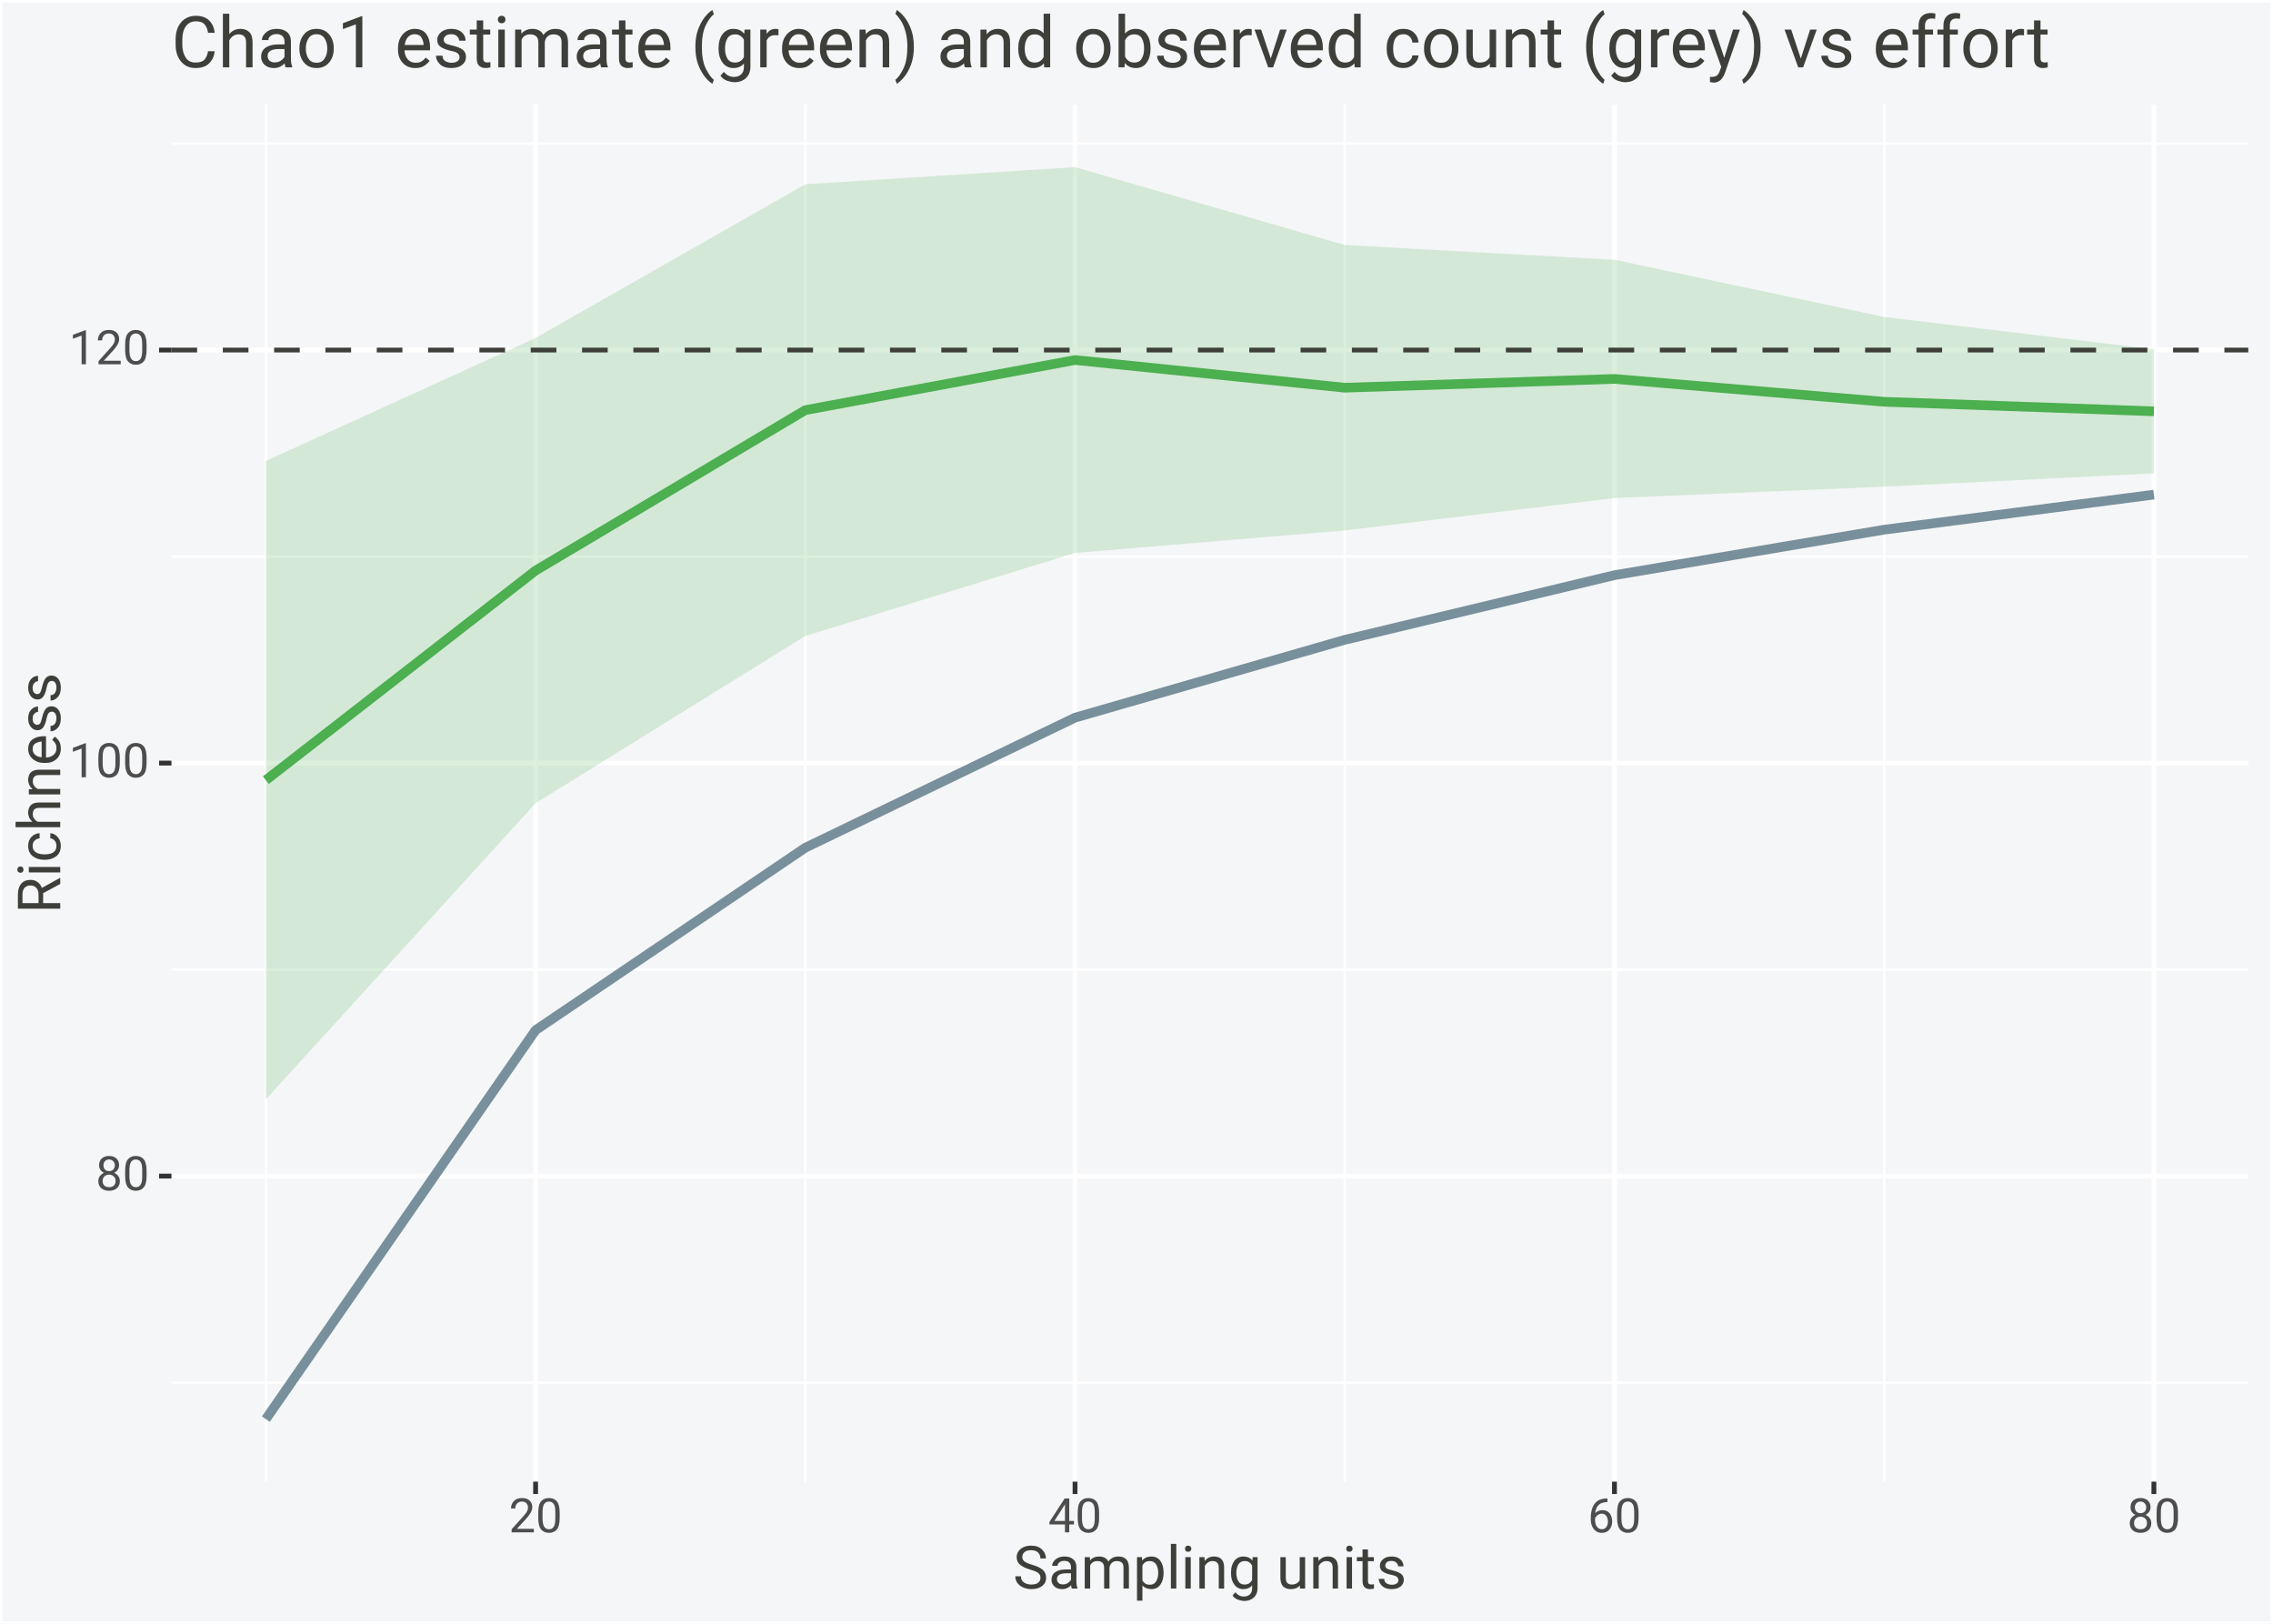
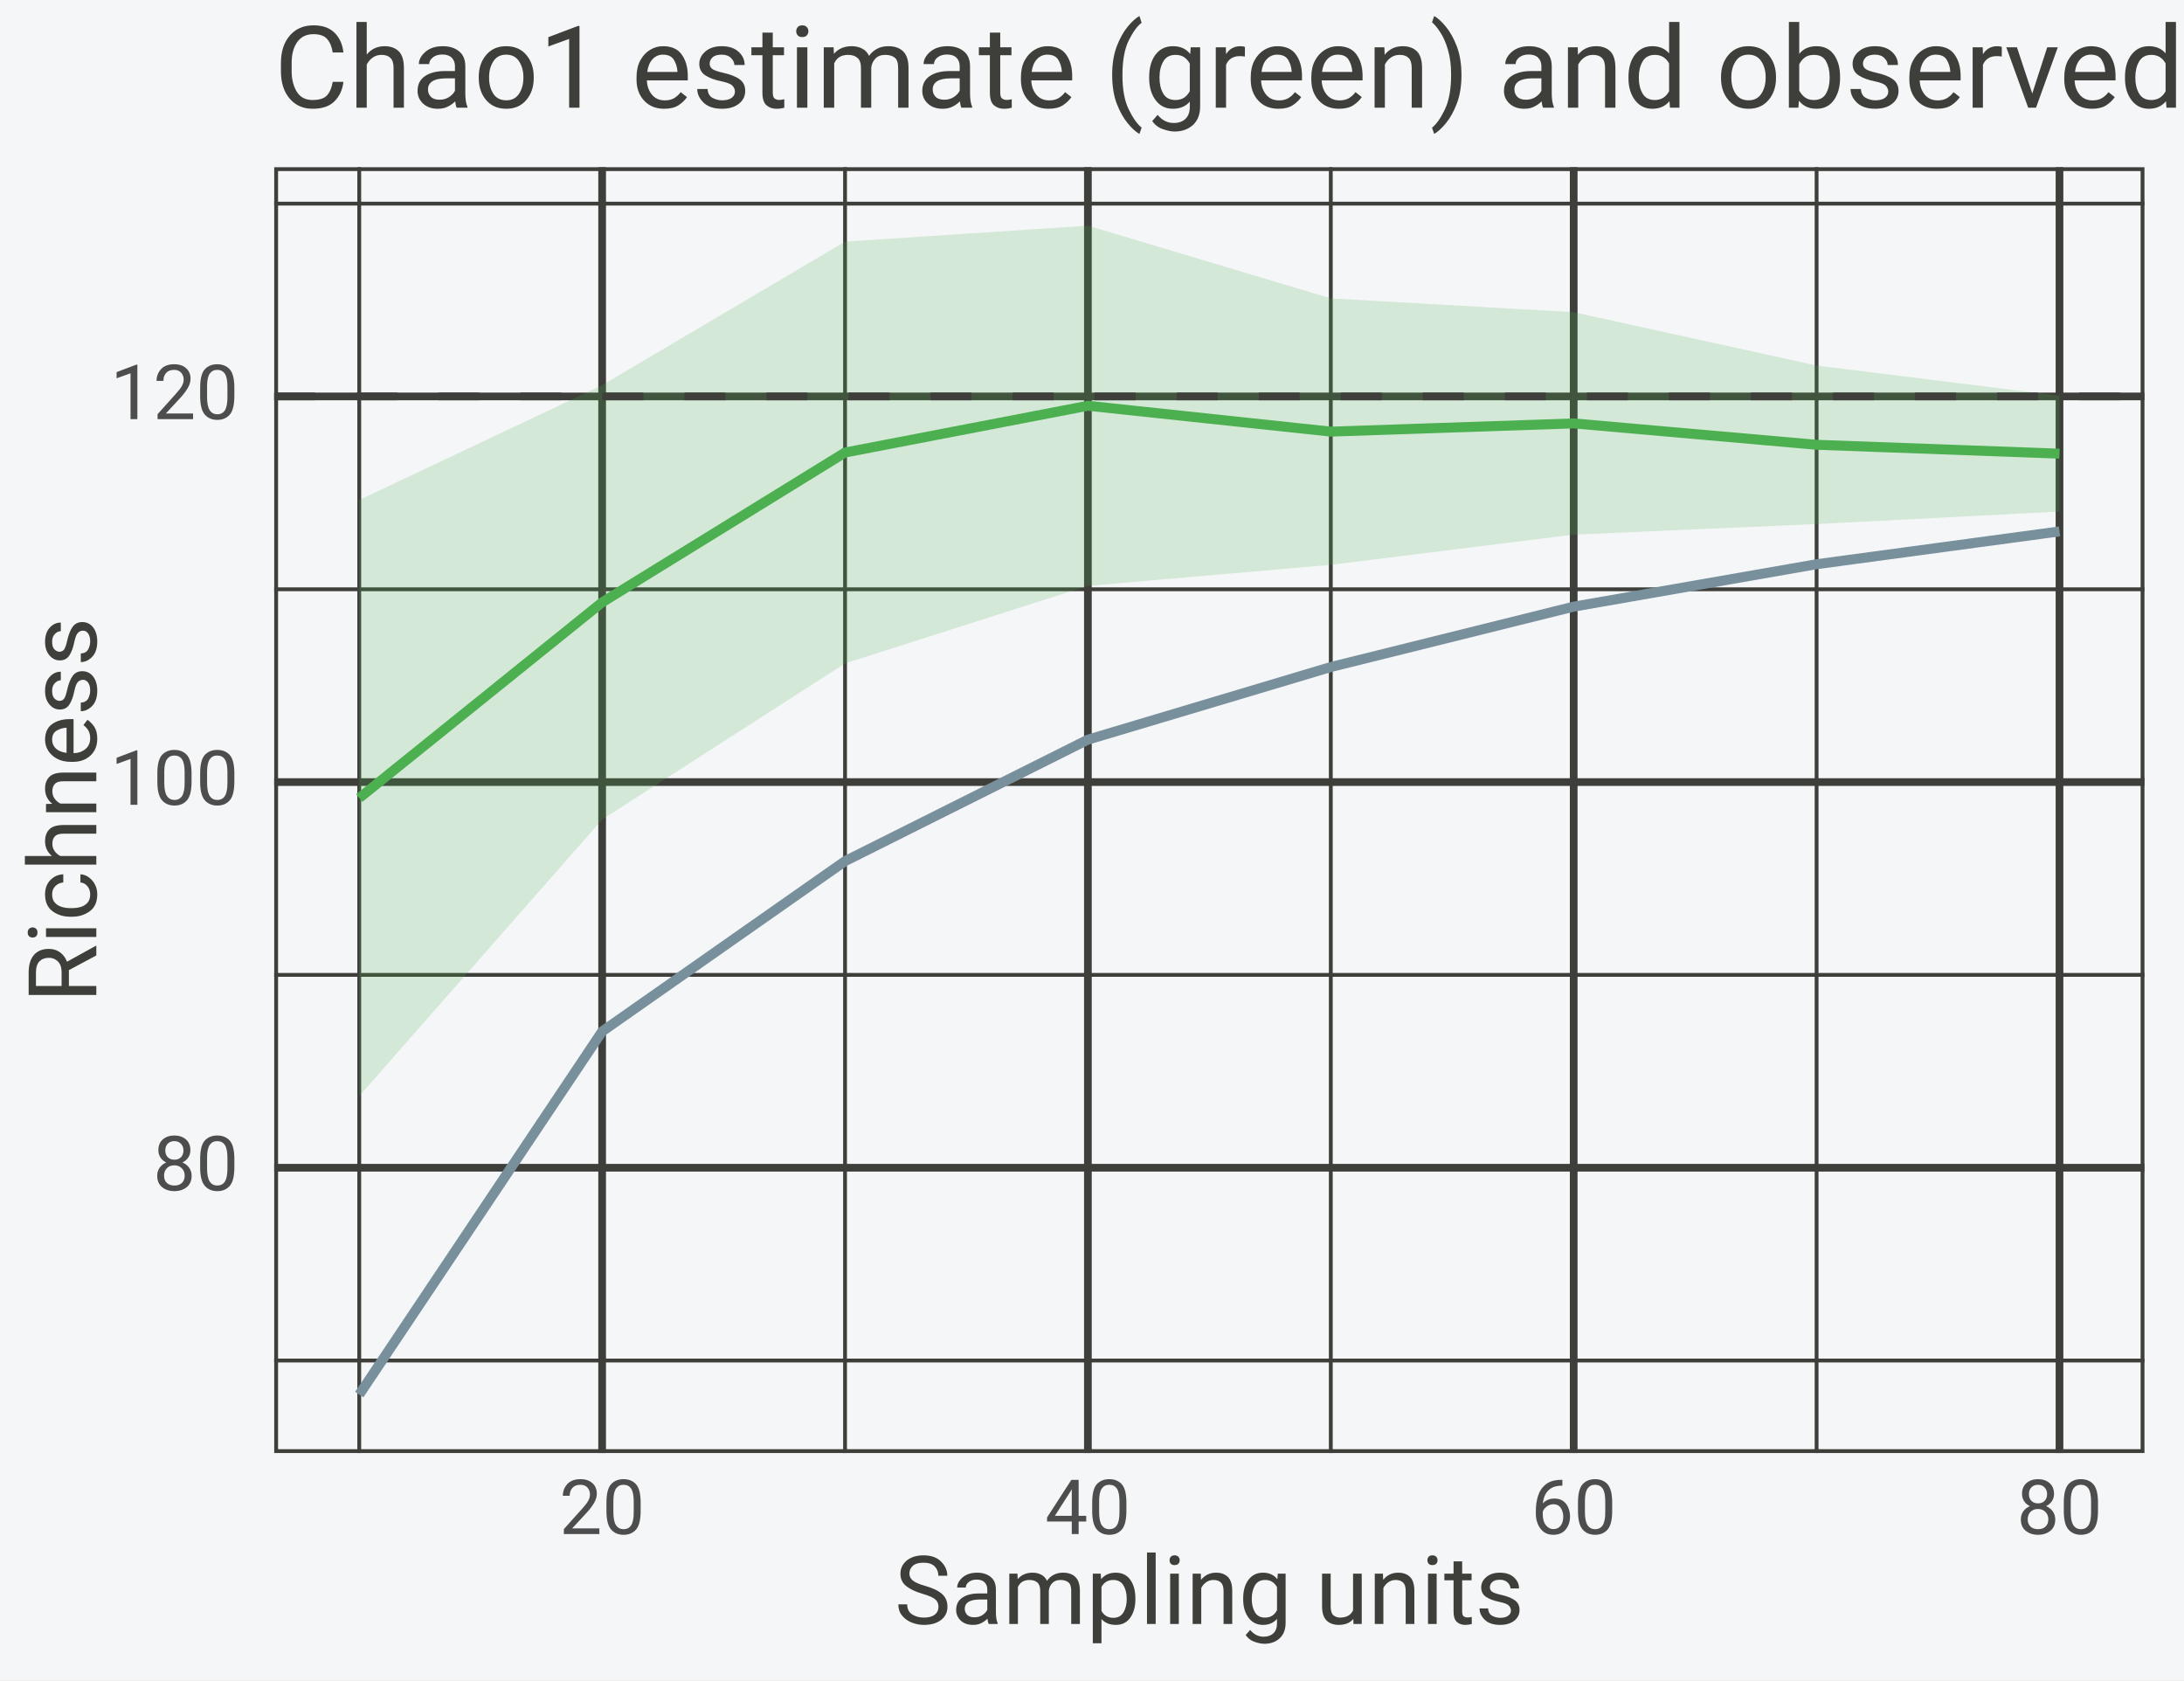
- <svg xmlns="http://www.w3.org/2000/svg" width="504.00pt" height="360.00pt" viewBox="0 0 504.00 360.00">
+ <svg xmlns="http://www.w3.org/2000/svg" width="468.00pt" height="360.00pt" viewBox="0 0 468.00 360.00">
  <g class="svglite">
    <defs>
      <style type="text/css">
    /* theme-aware-processed */
    .svglite line, .svglite polyline, .svglite polygon, .svglite path, .svglite circle {
      fill: none;
      stroke: #3E3F3A;
      stroke-linecap: round;
      stroke-linejoin: round;
      stroke-miterlimit: 10.00;
    }
    .svglite &gt; g &gt; rect {
      fill: none;
      stroke: #3E3F3A;
      stroke-linecap: round;
      stroke-linejoin: round;
      stroke-miterlimit: 10.00;
    }
    .svglite text {
      white-space: pre;
      fill: #3E3F3A;
    }
    .svglite g.glyphgroup path {
      fill: inherit;
      stroke: none;
    }
  </style>
    </defs>
-     <rect width="100%" height="100%" style="stroke: none; fill: #F5F6F8;" />
+     <rect class="svg-bg" width="100%" height="100%" style="stroke: none; fill: #F5F6F8;" />
    <defs>
-       <clipPath id="cpMC4wMHw1MDQuMDB8MC4wMHwzNjAuMDA=">
-         <rect x="0.00" y="0.00" width="504.00" height="360.00" />
+       <clipPath id="cpMC4wMHw0NjguMDB8MC4wMHwzNjAuMDA=">
+         <rect x="0.00" y="0.00" width="468.00" height="360.00" />
      </clipPath>
    </defs>
-     <g clip-path="url(#cpMC4wMHw1MDQuMDB8MC4wMHwzNjAuMDA=)">
-       <rect x="0.00" y="0.00" width="504.00" height="360.00" style="stroke-width: 1.07; stroke: #FFFFFF;" />
-     </g>
+     <g clip-path="url(#cpMC4wMHw0NjguMDB8MC4wMHwzNjAuMDA=)">
+       <rect x="0.00" y="0.00" width="468.00" height="360.00" style="stroke-width: 1.65; stroke: none;" /> fill: #F5F6F8;' /&gt;
+ </g>
    <defs>
-       <clipPath id="cpMzguMDJ8NDk4LjUyfDIzLjE4fDMyOC41MA==">
-         <rect x="38.02" y="23.18" width="460.50" height="305.33" />
+       <clipPath id="cpNTguNzZ8NDU5LjUzfDM1LjgzfDMxMS4zMw==">
+         <rect x="58.76" y="35.83" width="400.77" height="275.50" />
      </clipPath>
    </defs>
-     <g clip-path="url(#cpMzguMDJ8NDk4LjUyfDIzLjE4fDMyOC41MA==)">
-       <rect x="38.02" y="23.18" width="460.50" height="305.33" style="stroke-width: 1.07; stroke: none;" /> fill: #F5F6F8;' /&gt;
- <polyline points="38.02,306.54 498.52,306.54 " style="stroke-width: 0.53; stroke: #FFFFFF; stroke-linecap: butt;" />
-       <polyline points="38.02,214.97 498.52,214.97 " style="stroke-width: 0.53; stroke: #FFFFFF; stroke-linecap: butt;" />
-       <polyline points="38.02,123.39 498.52,123.39 " style="stroke-width: 0.53; stroke: #FFFFFF; stroke-linecap: butt;" />
-       <polyline points="38.02,31.82 498.52,31.82 " style="stroke-width: 0.53; stroke: #FFFFFF; stroke-linecap: butt;" />
-       <polyline points="58.95,328.50 58.95,23.18 " style="stroke-width: 0.53; stroke: #FFFFFF; stroke-linecap: butt;" />
-       <polyline points="178.56,328.50 178.56,23.18 " style="stroke-width: 0.53; stroke: #FFFFFF; stroke-linecap: butt;" />
-       <polyline points="298.17,328.50 298.17,23.18 " style="stroke-width: 0.53; stroke: #FFFFFF; stroke-linecap: butt;" />
-       <polyline points="417.78,328.50 417.78,23.18 " style="stroke-width: 0.53; stroke: #FFFFFF; stroke-linecap: butt;" />
-       <polyline points="38.02,260.75 498.52,260.75 " style="stroke-width: 1.07; stroke: #FFFFFF; stroke-linecap: butt;" />
-       <polyline points="38.02,169.18 498.52,169.18 " style="stroke-width: 1.07; stroke: #FFFFFF; stroke-linecap: butt;" />
-       <polyline points="38.02,77.61 498.52,77.61 " style="stroke-width: 1.07; stroke: #FFFFFF; stroke-linecap: butt;" />
-       <polyline points="118.76,328.50 118.76,23.18 " style="stroke-width: 1.07; stroke: #FFFFFF; stroke-linecap: butt;" />
-       <polyline points="238.37,328.50 238.37,23.18 " style="stroke-width: 1.07; stroke: #FFFFFF; stroke-linecap: butt;" />
-       <polyline points="357.98,328.50 357.98,23.18 " style="stroke-width: 1.07; stroke: #FFFFFF; stroke-linecap: butt;" />
-       <polyline points="477.59,328.50 477.59,23.18 " style="stroke-width: 1.07; stroke: #FFFFFF; stroke-linecap: butt;" />
-       <polygon points="58.95,102.20 118.76,74.93 178.56,40.86 238.37,37.06 298.17,54.32 357.98,57.60 417.78,70.27 477.59,77.44 477.59,104.94 417.78,107.90 357.98,110.42 298.17,117.60 238.37,122.59 178.56,141.00 118.76,178.07 58.95,243.74 " style="stroke-width: 0.00; stroke: none; stroke-linecap: butt; fill: #4CAF50; fill-opacity: 0.20;" />
-       <polyline points="58.95,102.20 118.76,74.93 178.56,40.86 238.37,37.06 298.17,54.32 357.98,57.60 417.78,70.27 477.59,77.44 " style="stroke-width: 1.07; stroke: none; stroke-linecap: butt;" />
-       <polyline points="477.59,104.94 417.78,107.90 357.98,110.42 298.17,117.60 238.37,122.59 178.56,141.00 118.76,178.07 58.95,243.74 " style="stroke-width: 1.07; stroke: none; stroke-linecap: butt;" />
-       <polyline points="58.95,172.97 118.76,126.50 178.56,90.93 238.37,79.82 298.17,85.96 357.98,84.01 417.78,89.08 477.59,91.19 " style="stroke-width: 2.13; stroke: #4CAF50; stroke-linecap: butt;" />
-       <polyline points="58.95,314.63 118.76,228.40 178.56,187.95 238.37,159.11 298.17,141.86 357.98,127.52 417.78,117.44 477.59,109.66 " style="stroke-width: 2.13; stroke: #78909C; stroke-linecap: butt;" />
-       <line x1="38.02" y1="77.61" x2="498.52" y2="77.61" style="stroke-width: 1.07; stroke-dasharray: 5.69,5.69; stroke-linecap: butt;" />
+     <g clip-path="url(#cpNTguNzZ8NDU5LjUzfDM1LjgzfDMxMS4zMw==)">
+       <rect x="58.76" y="35.83" width="400.77" height="275.50" style="stroke-width: 1.65;" />
+       <polyline points="58.76,291.51 459.53,291.51 " style="stroke-width: 0.82; stroke: #3E3F3A; stroke-linecap: butt;" />
+       <polyline points="58.76,208.88 459.53,208.88 " style="stroke-width: 0.82; stroke: #3E3F3A; stroke-linecap: butt;" />
+       <polyline points="58.76,126.26 459.53,126.26 " style="stroke-width: 0.82; stroke: #3E3F3A; stroke-linecap: butt;" />
+       <polyline points="58.76,43.63 459.53,43.63 " style="stroke-width: 0.82; stroke: #3E3F3A; stroke-linecap: butt;" />
+       <polyline points="76.98,311.33 76.98,35.83 " style="stroke-width: 0.82; stroke: #3E3F3A; stroke-linecap: butt;" />
+       <polyline points="181.08,311.33 181.08,35.83 " style="stroke-width: 0.82; stroke: #3E3F3A; stroke-linecap: butt;" />
+       <polyline points="285.17,311.33 285.17,35.83 " style="stroke-width: 0.82; stroke: #3E3F3A; stroke-linecap: butt;" />
+       <polyline points="389.27,311.33 389.27,35.83 " style="stroke-width: 0.82; stroke: #3E3F3A; stroke-linecap: butt;" />
+       <polyline points="58.76,250.20 459.53,250.20 " style="stroke-width: 1.65; stroke: #3E3F3A; stroke-linecap: butt;" />
+       <polyline points="58.76,167.57 459.53,167.57 " style="stroke-width: 1.65; stroke: #3E3F3A; stroke-linecap: butt;" />
+       <polyline points="58.76,84.94 459.53,84.94 " style="stroke-width: 1.65; stroke: #3E3F3A; stroke-linecap: butt;" />
+       <polyline points="129.03,311.33 129.03,35.83 " style="stroke-width: 1.65; stroke: #3E3F3A; stroke-linecap: butt;" />
+       <polyline points="233.12,311.33 233.12,35.83 " style="stroke-width: 1.65; stroke: #3E3F3A; stroke-linecap: butt;" />
+       <polyline points="337.22,311.33 337.22,35.83 " style="stroke-width: 1.65; stroke: #3E3F3A; stroke-linecap: butt;" />
+       <polyline points="441.32,311.33 441.32,35.83 " style="stroke-width: 1.65; stroke: #3E3F3A; stroke-linecap: butt;" />
+       <polygon points="76.98,107.13 129.03,82.53 181.08,51.78 233.12,48.35 285.17,63.93 337.22,66.89 389.27,78.32 441.32,84.79 441.32,109.61 389.27,112.28 337.22,114.55 285.17,121.02 233.12,125.53 181.08,142.14 129.03,175.59 76.98,234.85 " style="stroke-width: 0.00; stroke: none; stroke-linecap: butt; fill: #4CAF50; fill-opacity: 0.20;" />
+       <polyline points="76.98,107.13 129.03,82.53 181.08,51.78 233.12,48.35 285.17,63.93 337.22,66.89 389.27,78.32 441.32,84.79 " style="stroke-width: 1.65; stroke: none; stroke-linecap: butt;" />
+       <polyline points="441.32,109.61 389.27,112.28 337.22,114.55 285.17,121.02 233.12,125.53 181.08,142.14 129.03,175.59 76.98,234.85 " style="stroke-width: 1.65; stroke: none; stroke-linecap: butt;" />
+       <polyline points="76.98,170.99 129.03,129.06 181.08,96.96 233.12,86.94 285.17,92.48 337.22,90.72 389.27,95.30 441.32,97.20 " style="stroke-width: 2.13; stroke: #4CAF50; stroke-linecap: butt;" />
+       <polyline points="76.98,298.81 129.03,221.00 181.08,184.51 233.12,158.48 285.17,142.92 337.22,129.98 389.27,120.89 441.32,113.86 " style="stroke-width: 2.13; stroke: #78909C; stroke-linecap: butt;" />
+       <line x1="58.76" y1="84.94" x2="459.53" y2="84.94" style="stroke-width: 1.65; stroke-dasharray: 8.79,8.79; stroke-linecap: butt;" />
    </g>
-     <g clip-path="url(#cpMC4wMHw1MDQuMDB8MC4wMHwzNjAuMDA=)">
-       <text x="33.09" y="263.90" text-anchor="end" style="font-size: 0.88em;fill: #4D4D4D; font-family: &quot;Roboto&quot;, -apple-system, BlinkMacSystemFont, &quot;Segoe UI&quot;, system-ui, sans-serif;">80</text>
-       <text x="33.09" y="172.33" text-anchor="end" style="font-size: 0.88em;fill: #4D4D4D; font-family: &quot;Roboto&quot;, -apple-system, BlinkMacSystemFont, &quot;Segoe UI&quot;, system-ui, sans-serif;">100</text>
-       <text x="33.09" y="80.76" text-anchor="end" style="font-size: 0.88em;fill: #4D4D4D; font-family: &quot;Roboto&quot;, -apple-system, BlinkMacSystemFont, &quot;Segoe UI&quot;, system-ui, sans-serif;">120</text>
-       <polyline points="35.28,260.75 38.02,260.75 " style="stroke-width: 1.07; stroke: #333333; stroke-linecap: butt;" />
-       <polyline points="35.28,169.18 38.02,169.18 " style="stroke-width: 1.07; stroke: #333333; stroke-linecap: butt;" />
-       <polyline points="35.28,77.61 38.02,77.61 " style="stroke-width: 1.07; stroke: #333333; stroke-linecap: butt;" />
-       <polyline points="118.76,331.24 118.76,328.50 " style="stroke-width: 1.07; stroke: #333333; stroke-linecap: butt;" />
-       <polyline points="238.37,331.24 238.37,328.50 " style="stroke-width: 1.07; stroke: #333333; stroke-linecap: butt;" />
-       <polyline points="357.98,331.24 357.98,328.50 " style="stroke-width: 1.07; stroke: #333333; stroke-linecap: butt;" />
-       <polyline points="477.59,331.24 477.59,328.50 " style="stroke-width: 1.07; stroke: #333333; stroke-linecap: butt;" />
-       <text x="118.76" y="339.74" text-anchor="middle" style="font-size: 0.88em;fill: #4D4D4D; font-family: &quot;Roboto&quot;, -apple-system, BlinkMacSystemFont, &quot;Segoe UI&quot;, system-ui, sans-serif;">20</text>
-       <text x="238.37" y="339.74" text-anchor="middle" style="font-size: 0.88em;fill: #4D4D4D; font-family: &quot;Roboto&quot;, -apple-system, BlinkMacSystemFont, &quot;Segoe UI&quot;, system-ui, sans-serif;">40</text>
-       <text x="357.98" y="339.74" text-anchor="middle" style="font-size: 0.88em;fill: #4D4D4D; font-family: &quot;Roboto&quot;, -apple-system, BlinkMacSystemFont, &quot;Segoe UI&quot;, system-ui, sans-serif;">60</text>
-       <text x="477.59" y="339.74" text-anchor="middle" style="font-size: 0.88em;fill: #4D4D4D; font-family: &quot;Roboto&quot;, -apple-system, BlinkMacSystemFont, &quot;Segoe UI&quot;, system-ui, sans-serif;">80</text>
-       <text x="268.27" y="352.20" text-anchor="middle" style="font-size: 1.1em; font-family: &quot;Roboto&quot;, -apple-system, BlinkMacSystemFont, &quot;Segoe UI&quot;, system-ui, sans-serif;">Sampling units</text>
-       <text transform="translate(13.36,175.84) rotate(-90)" text-anchor="middle" style="font-size: 1.1em; font-family: &quot;Roboto&quot;, -apple-system, BlinkMacSystemFont, &quot;Segoe UI&quot;, system-ui, sans-serif;">Richness</text>
-       <text x="38.02" y="14.93" style="font-size: 1.32em; font-family: &quot;Roboto&quot;, -apple-system, BlinkMacSystemFont, &quot;Segoe UI&quot;, system-ui, sans-serif;">Chao1 estimate (green) and observed count (grey) vs effort</text>
+     <g clip-path="url(#cpMC4wMHw0NjguMDB8MC4wMHwzNjAuMDA=)">
+       <text x="51.14" y="255.06" text-anchor="end" style="font-size: 1.36em;fill: #4D4D4D; font-family: &quot;Roboto&quot;, -apple-system, BlinkMacSystemFont, &quot;Segoe UI&quot;, system-ui, sans-serif;">80</text>
+       <text x="51.14" y="172.44" text-anchor="end" style="font-size: 1.36em;fill: #4D4D4D; font-family: &quot;Roboto&quot;, -apple-system, BlinkMacSystemFont, &quot;Segoe UI&quot;, system-ui, sans-serif;">100</text>
+       <text x="51.14" y="89.81" text-anchor="end" style="font-size: 1.36em;fill: #4D4D4D; font-family: &quot;Roboto&quot;, -apple-system, BlinkMacSystemFont, &quot;Segoe UI&quot;, system-ui, sans-serif;">120</text>
+       <text x="129.03" y="328.69" text-anchor="middle" style="font-size: 1.36em;fill: #4D4D4D; font-family: &quot;Roboto&quot;, -apple-system, BlinkMacSystemFont, &quot;Segoe UI&quot;, system-ui, sans-serif;">20</text>
+       <text x="233.12" y="328.69" text-anchor="middle" style="font-size: 1.36em;fill: #4D4D4D; font-family: &quot;Roboto&quot;, -apple-system, BlinkMacSystemFont, &quot;Segoe UI&quot;, system-ui, sans-serif;">40</text>
+       <text x="337.22" y="328.69" text-anchor="middle" style="font-size: 1.36em;fill: #4D4D4D; font-family: &quot;Roboto&quot;, -apple-system, BlinkMacSystemFont, &quot;Segoe UI&quot;, system-ui, sans-serif;">60</text>
+       <text x="441.32" y="328.69" text-anchor="middle" style="font-size: 1.36em;fill: #4D4D4D; font-family: &quot;Roboto&quot;, -apple-system, BlinkMacSystemFont, &quot;Segoe UI&quot;, system-ui, sans-serif;">80</text>
+       <text x="259.15" y="347.95" text-anchor="middle" style="font-size: 1.7em; font-family: &quot;Roboto&quot;, -apple-system, BlinkMacSystemFont, &quot;Segoe UI&quot;, system-ui, sans-serif;">Sampling units</text>
+       <text transform="translate(20.64,173.58) rotate(-90)" text-anchor="middle" style="font-size: 1.7em; font-family: &quot;Roboto&quot;, -apple-system, BlinkMacSystemFont, &quot;Segoe UI&quot;, system-ui, sans-serif;">Richness</text>
+       <text x="58.76" y="23.07" style="font-size: 2.04em; font-family: &quot;Roboto&quot;, -apple-system, BlinkMacSystemFont, &quot;Segoe UI&quot;, system-ui, sans-serif;">Chao1 estimate (green) and observed count (grey) vs effort</text>
    </g>
  </g>
</svg>
